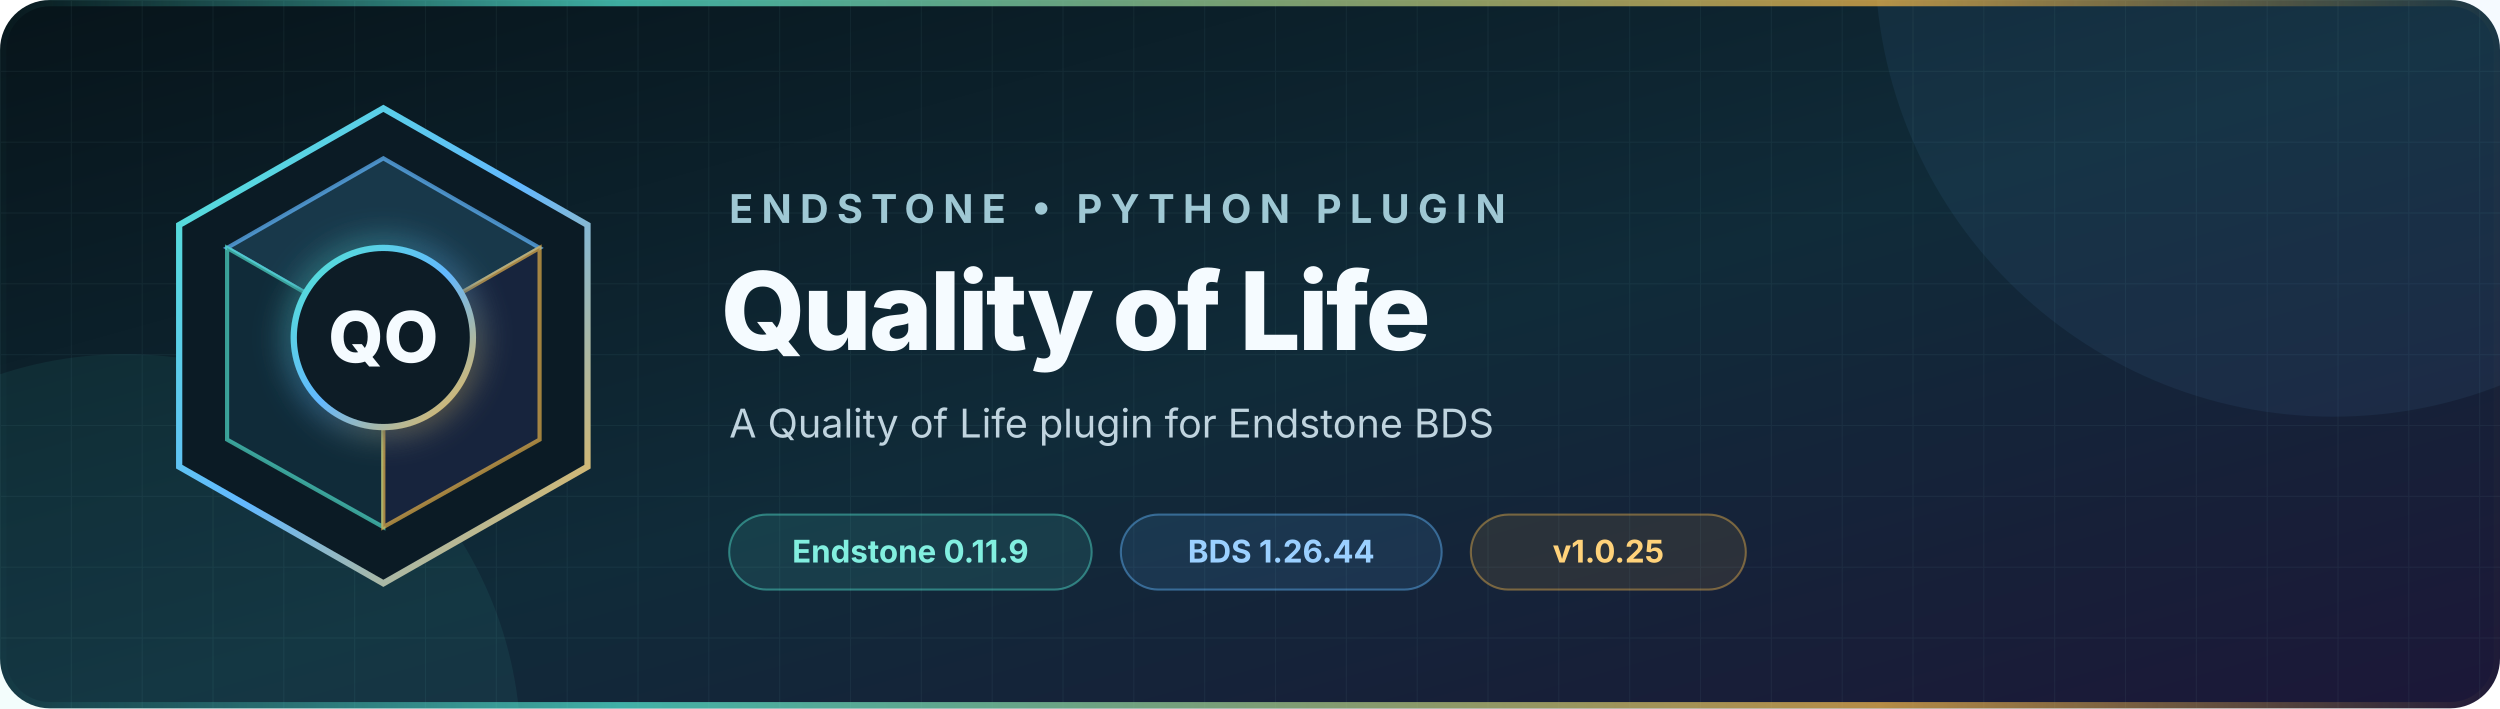
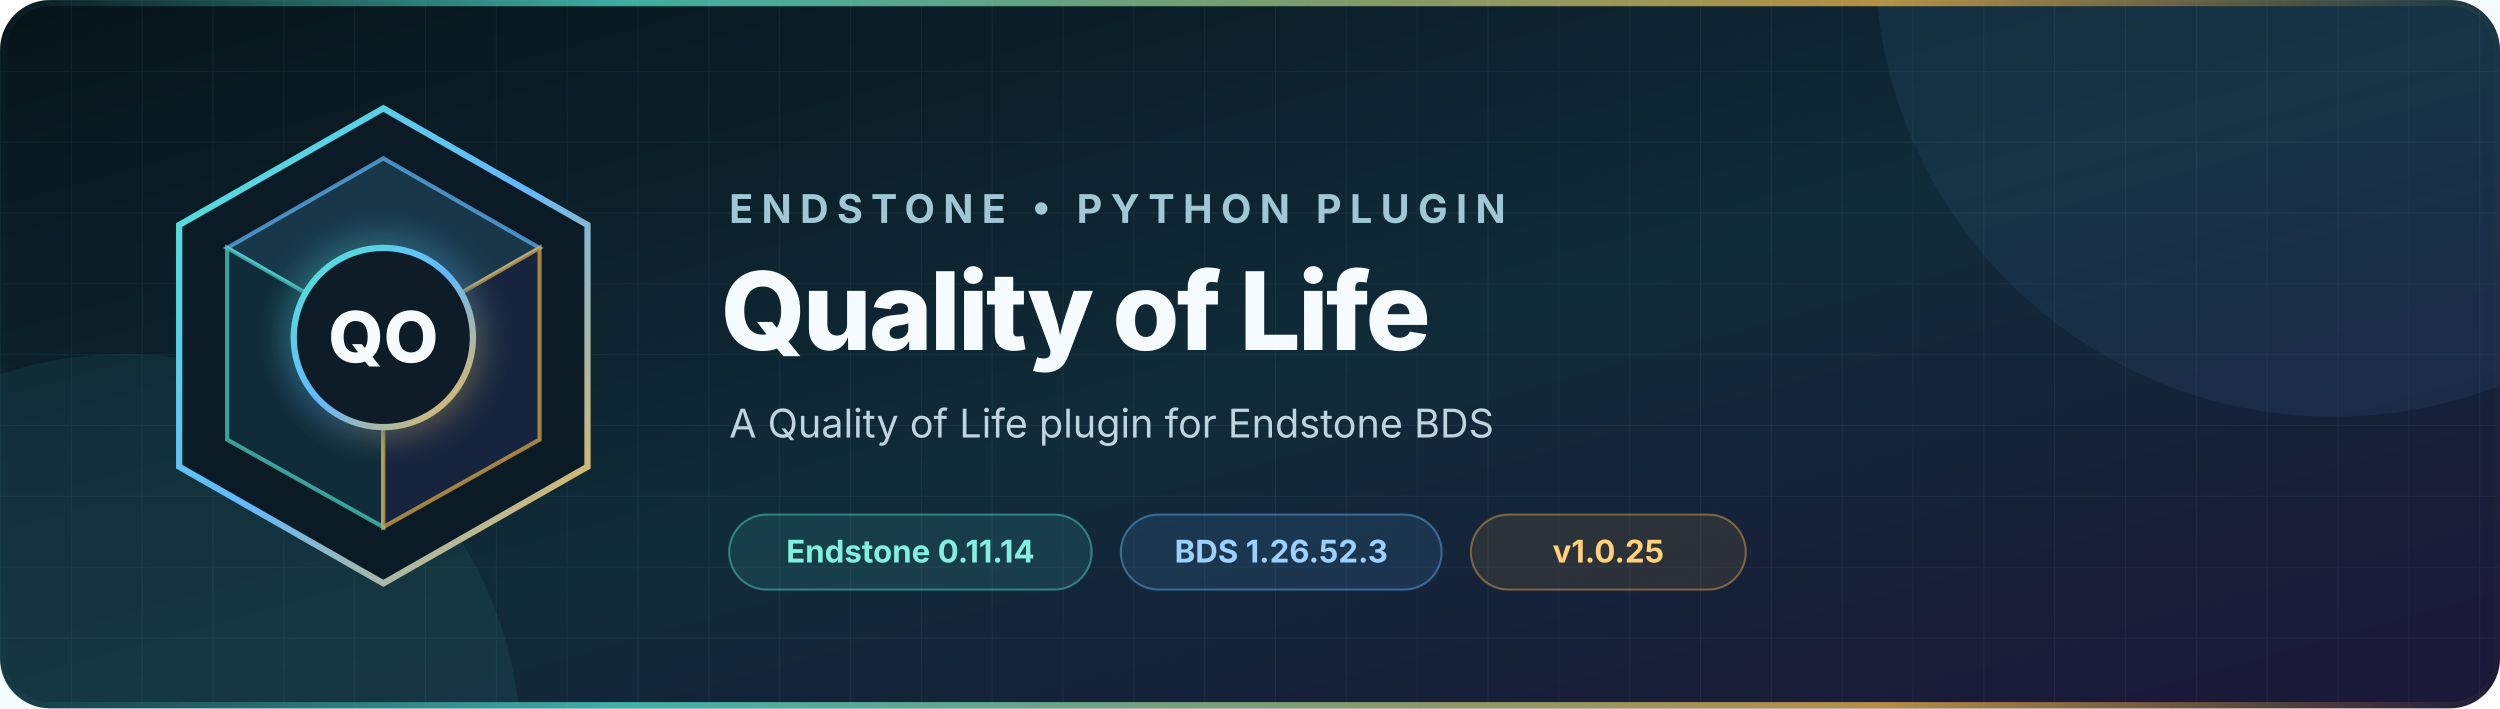
<svg xmlns="http://www.w3.org/2000/svg" width="1200" height="340" viewBox="0 0 1200 340" role="img" aria-labelledby="title description">
  <defs>
    <linearGradient id="background" x1="0" y1="0" x2="1" y2="1">
      <stop offset="0" stop-color="#07141a" />
      <stop offset="0.52" stop-color="#102b39" />
      <stop offset="1" stop-color="#1c1738" />
    </linearGradient>
    <linearGradient id="accent" x1="0" y1="0" x2="1" y2="1">
      <stop offset="0" stop-color="#52e5d1" />
      <stop offset="0.5" stop-color="#63b8ff" />
      <stop offset="1" stop-color="#f2b84b" />
    </linearGradient>
    <linearGradient id="rule" x1="0" y1="0" x2="1" y2="0">
      <stop offset="0" stop-color="#52e5d1" stop-opacity="0" />
      <stop offset="0.25" stop-color="#52e5d1" />
      <stop offset="0.75" stop-color="#f2b84b" />
      <stop offset="1" stop-color="#f2b84b" stop-opacity="0" />
    </linearGradient>
    <pattern id="grid" width="34" height="34" patternUnits="userSpaceOnUse">
      <path d="M34 0H0V34" fill="none" stroke="#9cdceb" stroke-opacity="0.055" />
    </pattern>
    <filter id="glow" x="-50%" y="-50%" width="200%" height="200%">
      <feGaussianBlur stdDeviation="8" result="blur" />
      <feMerge>
        <feMergeNode in="blur" />
        <feMergeNode in="SourceGraphic" />
      </feMerge>
    </filter>
  </defs>
  <rect width="1200" height="340" rx="24" fill="url(#background)" />
  <rect width="1200" height="340" rx="24" fill="url(#grid)" />
  <circle cx="1120" cy="-20" r="220" fill="#63b8ff" opacity="0.07" />
  <circle cx="60" cy="360" r="190" fill="#52e5d1" opacity="0.07" />
  <g transform="translate(72 48)">
    <path d="M112 4 210 60v116l-98 56-98-56V60Z" fill="#0b1b25" stroke="url(#accent)" stroke-width="3" />
    <path d="m112 28 75 43-75 43-75-43Z" fill="#18384a" stroke="#63b8ff" stroke-opacity="0.7" stroke-width="2" />
    <path d="m37 71 75 43v91l-75-42Z" fill="#102b39" stroke="#52e5d1" stroke-opacity="0.65" stroke-width="2" />
    <path d="m187 71-75 43v91l75-42Z" fill="#17243d" stroke="#f2b84b" stroke-opacity="0.65" stroke-width="2" />
    <circle cx="112" cy="114" r="43" fill="#0b1b25" stroke="url(#accent)" stroke-width="3" filter="url(#glow)" />
    <text x="112" y="126" text-anchor="middle" fill="#f5fbff" font-family="Inter, Segoe UI, Arial, sans-serif" font-size="34" font-weight="760">QO</text>
  </g>
  <g font-family="Inter, Segoe UI, Arial, sans-serif">
    <text x="350" y="107" fill="#9fc8d4" font-size="19" font-weight="650" letter-spacing="4">ENDSTONE • PYTHON PLUGIN</text>
    <text x="346" y="168" fill="#f5fbff" font-size="52" font-weight="760" letter-spacing="-1.3">Quality of Life</text>
    <text x="350" y="210" fill="#c0d4df" font-size="19">A Quality of Life plugin for Endstone BDS</text>
    <g transform="translate(350 247)" font-size="15" font-weight="650">
      <rect width="174" height="36" rx="18" fill="#52e5d1" fill-opacity="0.11" stroke="#52e5d1" stroke-opacity="0.44" />
-       <text x="87" y="23" text-anchor="middle" fill="#82efe0">Endstone 0.11.9</text>
+       <text x="87" y="23" text-anchor="middle" fill="#82efe0">Endstone 0.11.14</text>
      <rect x="188" width="154" height="36" rx="18" fill="#63b8ff" fill-opacity="0.11" stroke="#63b8ff" stroke-opacity="0.44" />
-       <text x="265" y="23" text-anchor="middle" fill="#9bd0ff">BDS 1.26.44</text>
+       <text x="265" y="23" text-anchor="middle" fill="#9bd0ff">BDS 1.26.52.3</text>
      <rect x="356" width="132" height="36" rx="18" fill="#f2b84b" fill-opacity="0.1" stroke="#f2b84b" stroke-opacity="0.42" />
      <text x="422" y="23" text-anchor="middle" fill="#ffd27a">v1.0.25</text>
    </g>
  </g>
  <rect x="1.5" y="1.5" width="1197" height="337" rx="22.5" fill="none" stroke="url(#rule)" stroke-width="3" opacity="0.72" />
</svg>
